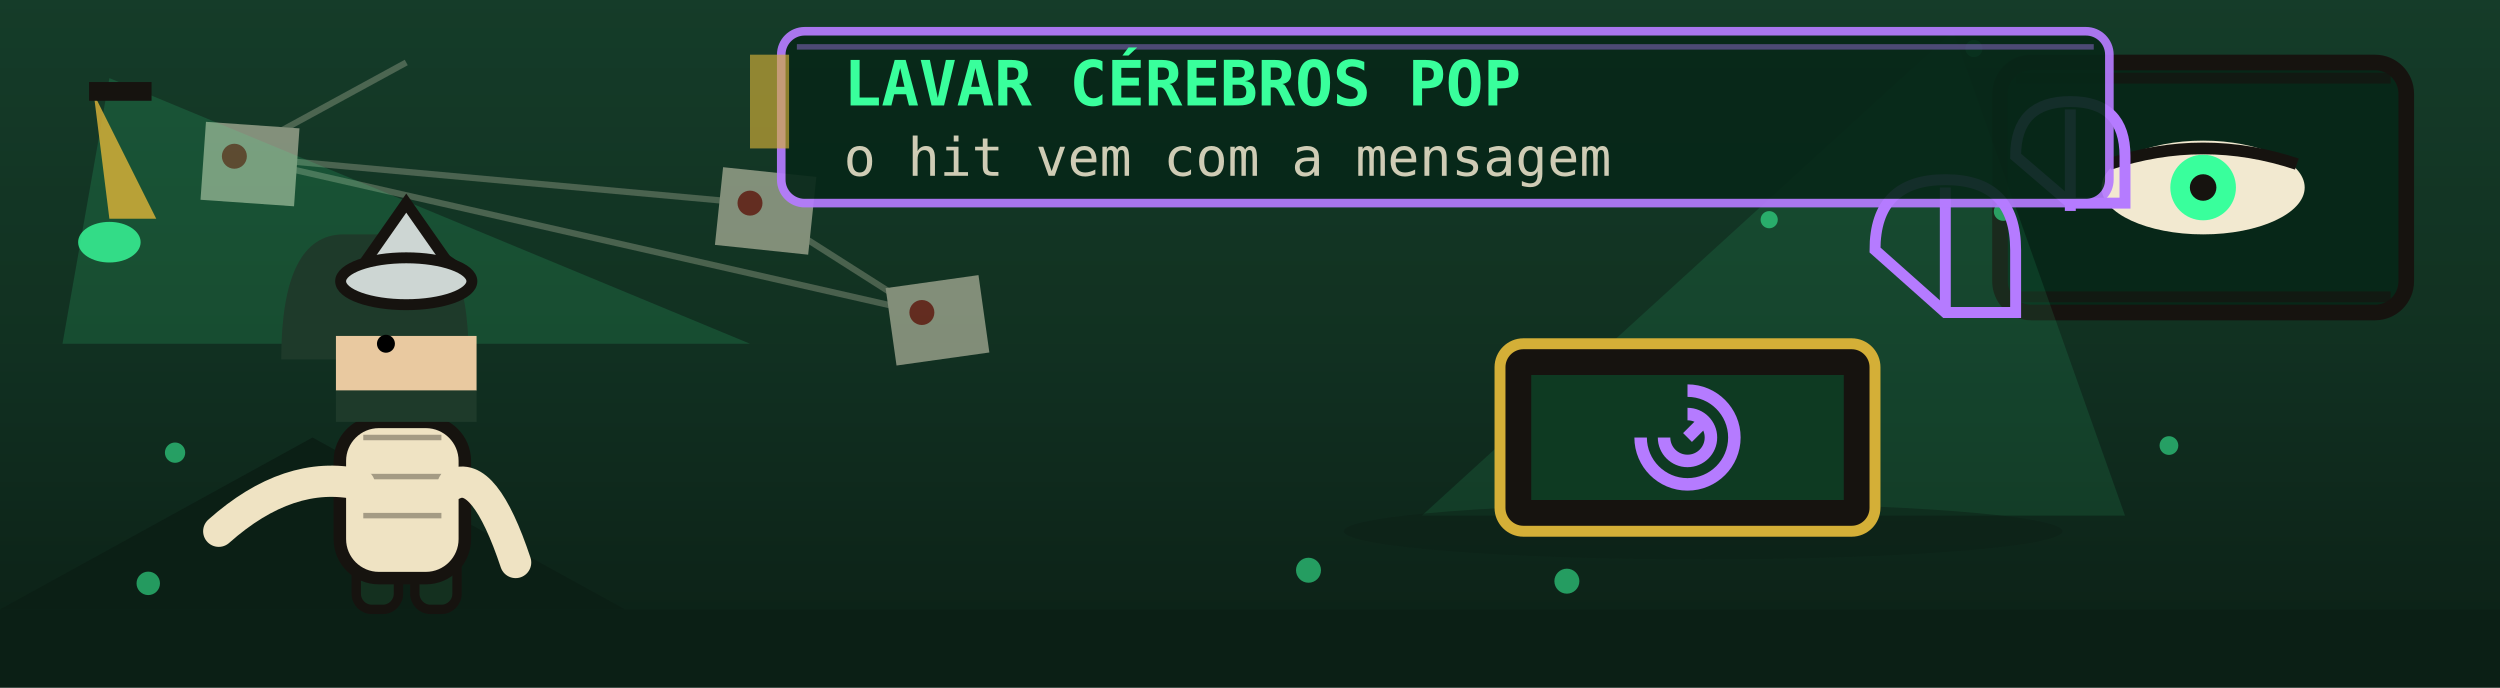
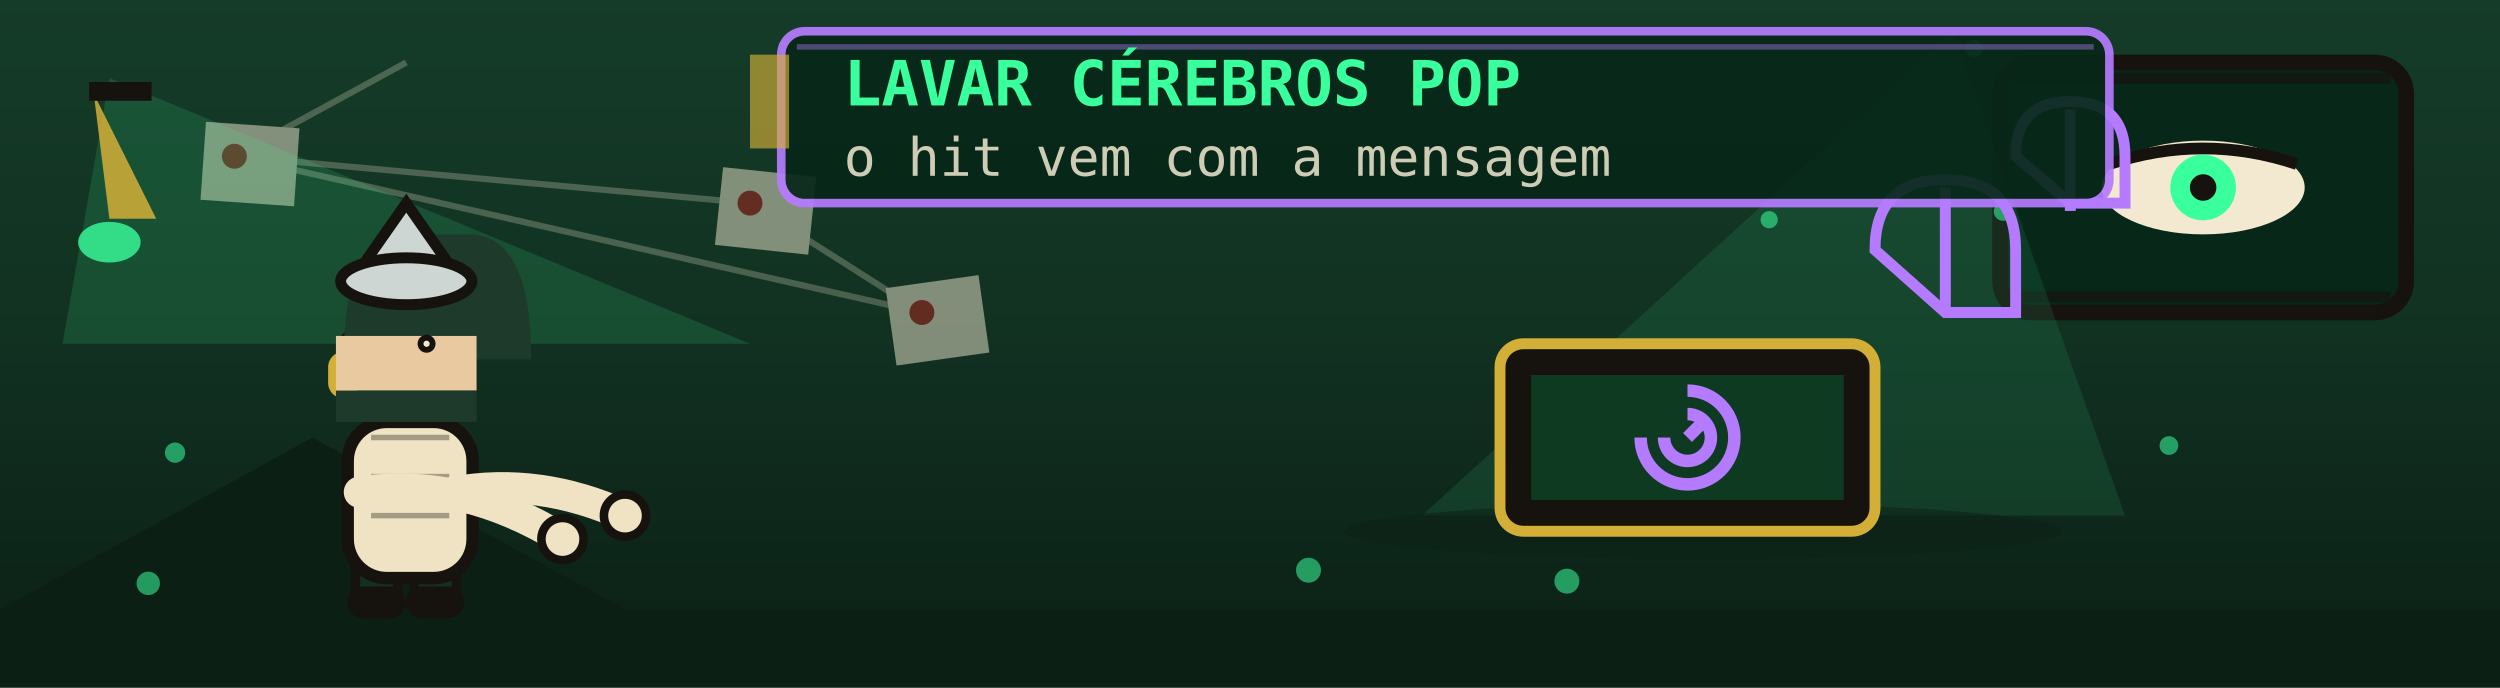
<svg xmlns="http://www.w3.org/2000/svg" viewBox="0 0 320 88" preserveAspectRatio="xMidYMid slice" role="img" aria-label="LAVAR CÉREBROS POP">
  <defs>
    <linearGradient id="wall" x1="0" y1="0" x2="0" y2="1">
      <stop offset="0" stop-color="#17422E" />
      <stop offset="1" stop-color="#0B1F15" />
    </linearGradient>
  </defs>
  <rect width="320" height="88" fill="url(#wall)" />
  <rect y="0" width="320" height="44" fill="#12301F" opacity=".35" />
  <path d="M0 78 L40 56 L80 78 Z" fill="#0B1F15" />
  <rect y="78" width="320" height="10" fill="#0B1F15" />
  <g class="board" opacity=".5">
    <path d="M30 20 L96 26 M30 20 L118 40 M96 26 L118 40 M52 8 L30 20" stroke="#F2E9D0" stroke-width=".8" opacity=".5" />
    <rect x="92" y="22" width="12" height="10" fill="#F2E9D0" transform="rotate(6 98 27)" />
    <rect x="114" y="36" width="12" height="10" fill="#F2E9D0" transform="rotate(-8 120 41)" />
    <rect x="26" y="16" width="12" height="10" fill="#F2E9D0" transform="rotate(4 32 21)" />
    <circle cx="30" cy="20" r="1.6" fill="#B3261E" />
    <circle cx="96" cy="26" r="1.6" fill="#B3261E" />
    <circle cx="118" cy="40" r="1.6" fill="#B3261E" />
  </g>
  <g class="eye">
    <rect x="256" y="8" width="52" height="32" rx="4" fill="#072718" stroke="#16130F" stroke-width="2" />
    <path d="M258 10 h48 M258 38 h48" stroke="#16130F" stroke-width="1.4" opacity=".7" />
    <ellipse cx="282" cy="24" rx="13" ry="6" fill="#F2E9D0" />
    <circle cx="282" cy="24" r="4.2" fill="#39FF9C" />
    <circle cx="282" cy="24" r="1.7" fill="#16130F" />
    <path d="M270 21 q12 -4 24 0" fill="none" stroke="#16130F" stroke-width="1.5" />
  </g>
  <g class="beam" opacity=".14">
    <polygon points="14,10 8,44 96,44" fill="#39FF9C" />
  </g>
  <g class="spotlight" opacity=".10">
    <polygon points="250,4 182,66 272,66" fill="#39FF9C" />
  </g>
  <g class="lamp">
    <path d="M12 12 l8 16 h-6 z" fill="#D4AF37" opacity=".85" />
    <rect x="11.4" y="10.5" width="8" height="2.4" fill="#16130F" />
    <ellipse cx="14" cy="31" rx="4" ry="2.6" fill="#39FF9C" opacity=".8" />
  </g>
  <g class="dust" fill="#39FF9C">
    <circle cx="22.408" cy="57.94" r="1.3" opacity=".55" />
    <circle cx="226.456" cy="28.12" r="1.1" opacity=".55" />
    <circle cx="256.408" cy="27.07" r="1.2" opacity=".55" />
    <circle cx="200.56" cy="74.39" r="1.6" opacity=".55" />
    <circle cx="18.976" cy="74.67" r="1.5" opacity=".55" />
    <circle cx="167.488" cy="72.99" r="1.6" opacity=".55" />
    <circle cx="252.664" cy="6.21" r="1.1" opacity=".55" />
    <circle cx="277.624" cy="57.03" r="1.2" opacity=".55" />
    <circle cx="45.184" cy="67.6" r="0.7" opacity=".55" />
    <circle cx="127.864" cy="12.23" r="0.7" opacity=".55" />
  </g>
-   <g class="char" transform="translate(104 0) scale(-1 1)">
-     <rect x="45.5" y="65" width="5.4" height="13" rx="2" fill="#14301F" stroke="#16130F" stroke-width="1.2" />
-     <rect x="53" y="65" width="5.4" height="13" rx="2" fill="#14301F" stroke="#16130F" stroke-width="1.2" />
-     <rect x="44.5" y="54" width="16" height="20" rx="5" fill="#EFE3C3" stroke="#16130F" stroke-width="1.6" />
-     <path d="M47.5 56 l10 0 M47.5 61 l10 0 M47.5 66 l10 0" stroke="#16130F" stroke-width=".7" opacity=".35" />
-     <path d="M46 62 Q42 60 38 72" fill="none" stroke="#EFE3C3" stroke-width="4" stroke-linecap="round" />
-     <path d="M58 62 Q67 60 76 68" fill="none" stroke="#EFE3C3" stroke-width="4" stroke-linecap="round" />
-     <path d="M44 36 q8 -8 16 0" fill="none" stroke="#16130F" stroke-width="2" />
-     <path d="M44 46 q0 -16 8 -16 l8 0 q8 0 8 16 z" fill="#1E3A2A" />
-     <rect x="43" y="43" width="18" height="7" fill="#E9C9A0" />
-     <circle cx="54.6" cy="44" r="1.15" fill="{ink}" />
-     <circle cx="54.6" cy="44" r=".4" fill="{paper}" />
-     <rect x="43" y="50" width="18" height="4" fill="#1E3A2A" />
-     <polygon points="45,36 52,26 59,36" fill="#CDD6D3" stroke="#16130F" stroke-width="1.4" />
-     <ellipse cx="52" cy="36" rx="8.4" ry="3" fill="#CDD6D3" stroke="#16130F" stroke-width="1.4" />
+   <g class="char">
+     <g class="leg leg-l" style="transform-origin:48.2px 65px">
+       <rect x="45.5" y="65" width="5.4" height="13" rx="2" fill="#14301F" stroke="#16130F" stroke-width="1.2" />
+       <rect class="foot" x="45" y="75.6" width="6.4" height="3" rx="1.5" fill="#16130F" stroke="#16130F" stroke-width="1.1" />
+     </g>
+     <g class="leg leg-r" style="transform-origin:55.7px 65px">
+       <rect x="53" y="65" width="5.4" height="13" rx="2" fill="#14301F" stroke="#16130F" stroke-width="1.2" />
+       <rect class="foot" x="52.5" y="75.6" width="6.4" height="3" rx="1.5" fill="#16130F" stroke="#16130F" stroke-width="1.1" />
+     </g>
+     <g class="root" style="transform-origin:52px 74px">
+       <rect x="44.5" y="54" width="16" height="20" rx="5" fill="#EFE3C3" stroke="#16130F" stroke-width="1.6" />
+       <path d="M47.5 56 l10 0 M47.5 61 l10 0 M47.5 66 l10 0" stroke="#16130F" stroke-width=".7" opacity=".35" />
+     </g>
+     <g class="arm arm-r" style="transform-origin:58px 63px">
+       <path d="M58 63 Q69 61 80 66" fill="none" stroke="#EFE3C3" stroke-width="4" stroke-linecap="round" />
+       <circle cx="80" cy="66" r="2.7" fill="#EFE3C3" stroke="#16130F" stroke-width="1.1" />
+     </g>
+     <g class="arm arm-l" style="transform-origin:46px 63px">
+       <path d="M46 63 Q59 61 72 69" fill="none" stroke="#EFE3C3" stroke-width="4" stroke-linecap="round" />
+       <circle cx="72" cy="69" r="2.7" fill="#EFE3C3" stroke="#16130F" stroke-width="1.1" />
+     </g>
+     <g class="headgear" style="transform-origin:52px 44px">
+       <path d="M44 44 q8 -8 16 0" fill="none" stroke="#16130F" stroke-width="2" />
+       <rect x="42" y="45" width="4" height="6" rx="2" fill="#D4AF37" />
+     </g>
+     <g class="head" style="transform-origin:52px 46px">
+       <path d="M44 46 q0 -16 8 -16 l8 0 q8 0 8 16 z" fill="#1E3A2A" />
+       <rect x="43" y="43" width="18" height="7" fill="#E9C9A0" />
+       <circle cx="54.6" cy="44" r="1.15" fill="#16130F" />
+       <circle cx="54.6" cy="44" r=".4" fill="#F2E9D0" />
+       <rect x="43" y="50" width="18" height="4" fill="#1E3A2A" />
+       <polygon points="45,36 52,26 59,36" fill="#CDD6D3" stroke="#16130F" stroke-width="1.4" />
+       <ellipse cx="52" cy="36" rx="8.4" ry="3" fill="#CDD6D3" stroke="#16130F" stroke-width="1.4" />
+     </g>
  </g>
-   <g class="spot spot-spin" transform="translate(20 16)">
+   <g transform="translate(20 16)">
    <ellipse cx="198" cy="52" rx="46" ry="3.6" fill="#0B1F15" opacity=".5" />
-     <rect x="172" y="28" width="48" height="24" rx="3" fill="#16130F" stroke="#D4AF37" stroke-width="1.4" />
-     <rect x="176" y="32" width="40" height="16" fill="#0E3A22" />
-     <g stroke="#B57BFF" stroke-width="1.6" fill="none">
-       <path d="M196 40 m0 -6 a6 6 0 1 1 -6 6" />
-       <path d="M196 40 m0 -3 a3 3 0 1 1 -3 3" />
-       <path d="M196 40 l2 -2" />
+     <g class="spot spot-spin">
+       <rect x="172" y="28" width="48" height="24" rx="3" fill="#16130F" stroke="#D4AF37" stroke-width="1.4" />
+       <rect x="176" y="32" width="40" height="16" fill="#0E3A22" />
+       <g stroke="#B57BFF" stroke-width="1.6" fill="none">
+         <path d="M196 40 m0 -6 a6 6 0 1 1 -6 6" />
+         <path d="M196 40 m0 -3 a3 3 0 1 1 -3 3" />
+         <path d="M196 40 l2 -2" />
+       </g>
    </g>
  </g>
  <g class="prop prop-rise">
    <g fill="none" stroke="#B57BFF" stroke-width="1.4">
      <path d="M240 32 q0 -9 9 -9 q9 0 9 9 l0 8 l-9 0 z" />
      <path d="M249 24 v16" />
      <path d="M258 20 q0 -7 7 -7 q7 0 7 7 l0 6 l-7 0 z" />
      <path d="M265 14 v13" />
    </g>
  </g>
  <g class="tag">
    <rect x="100" y="4" width="170" height="22" rx="3" fill="#072718" stroke="#B57BFF" stroke-width="1.1" opacity=".92" />
    <path d="M102 6 h166" stroke="#B57BFF" stroke-width=".7" opacity=".4" />
    <rect x="96" y="7" width="5" height="12" fill="#D4AF37" opacity=".65" />
    <text x="108" y="13.5" font-family="monospace" font-size="8" font-weight="700" fill="#39FF9C">LAVAR CÉREBROS POP</text>
    <text x="108" y="22.5" font-family="monospace" font-size="6.8" fill="#F2E9D0" opacity=".85">o hit vem com a mensagem</text>
  </g>
</svg>
